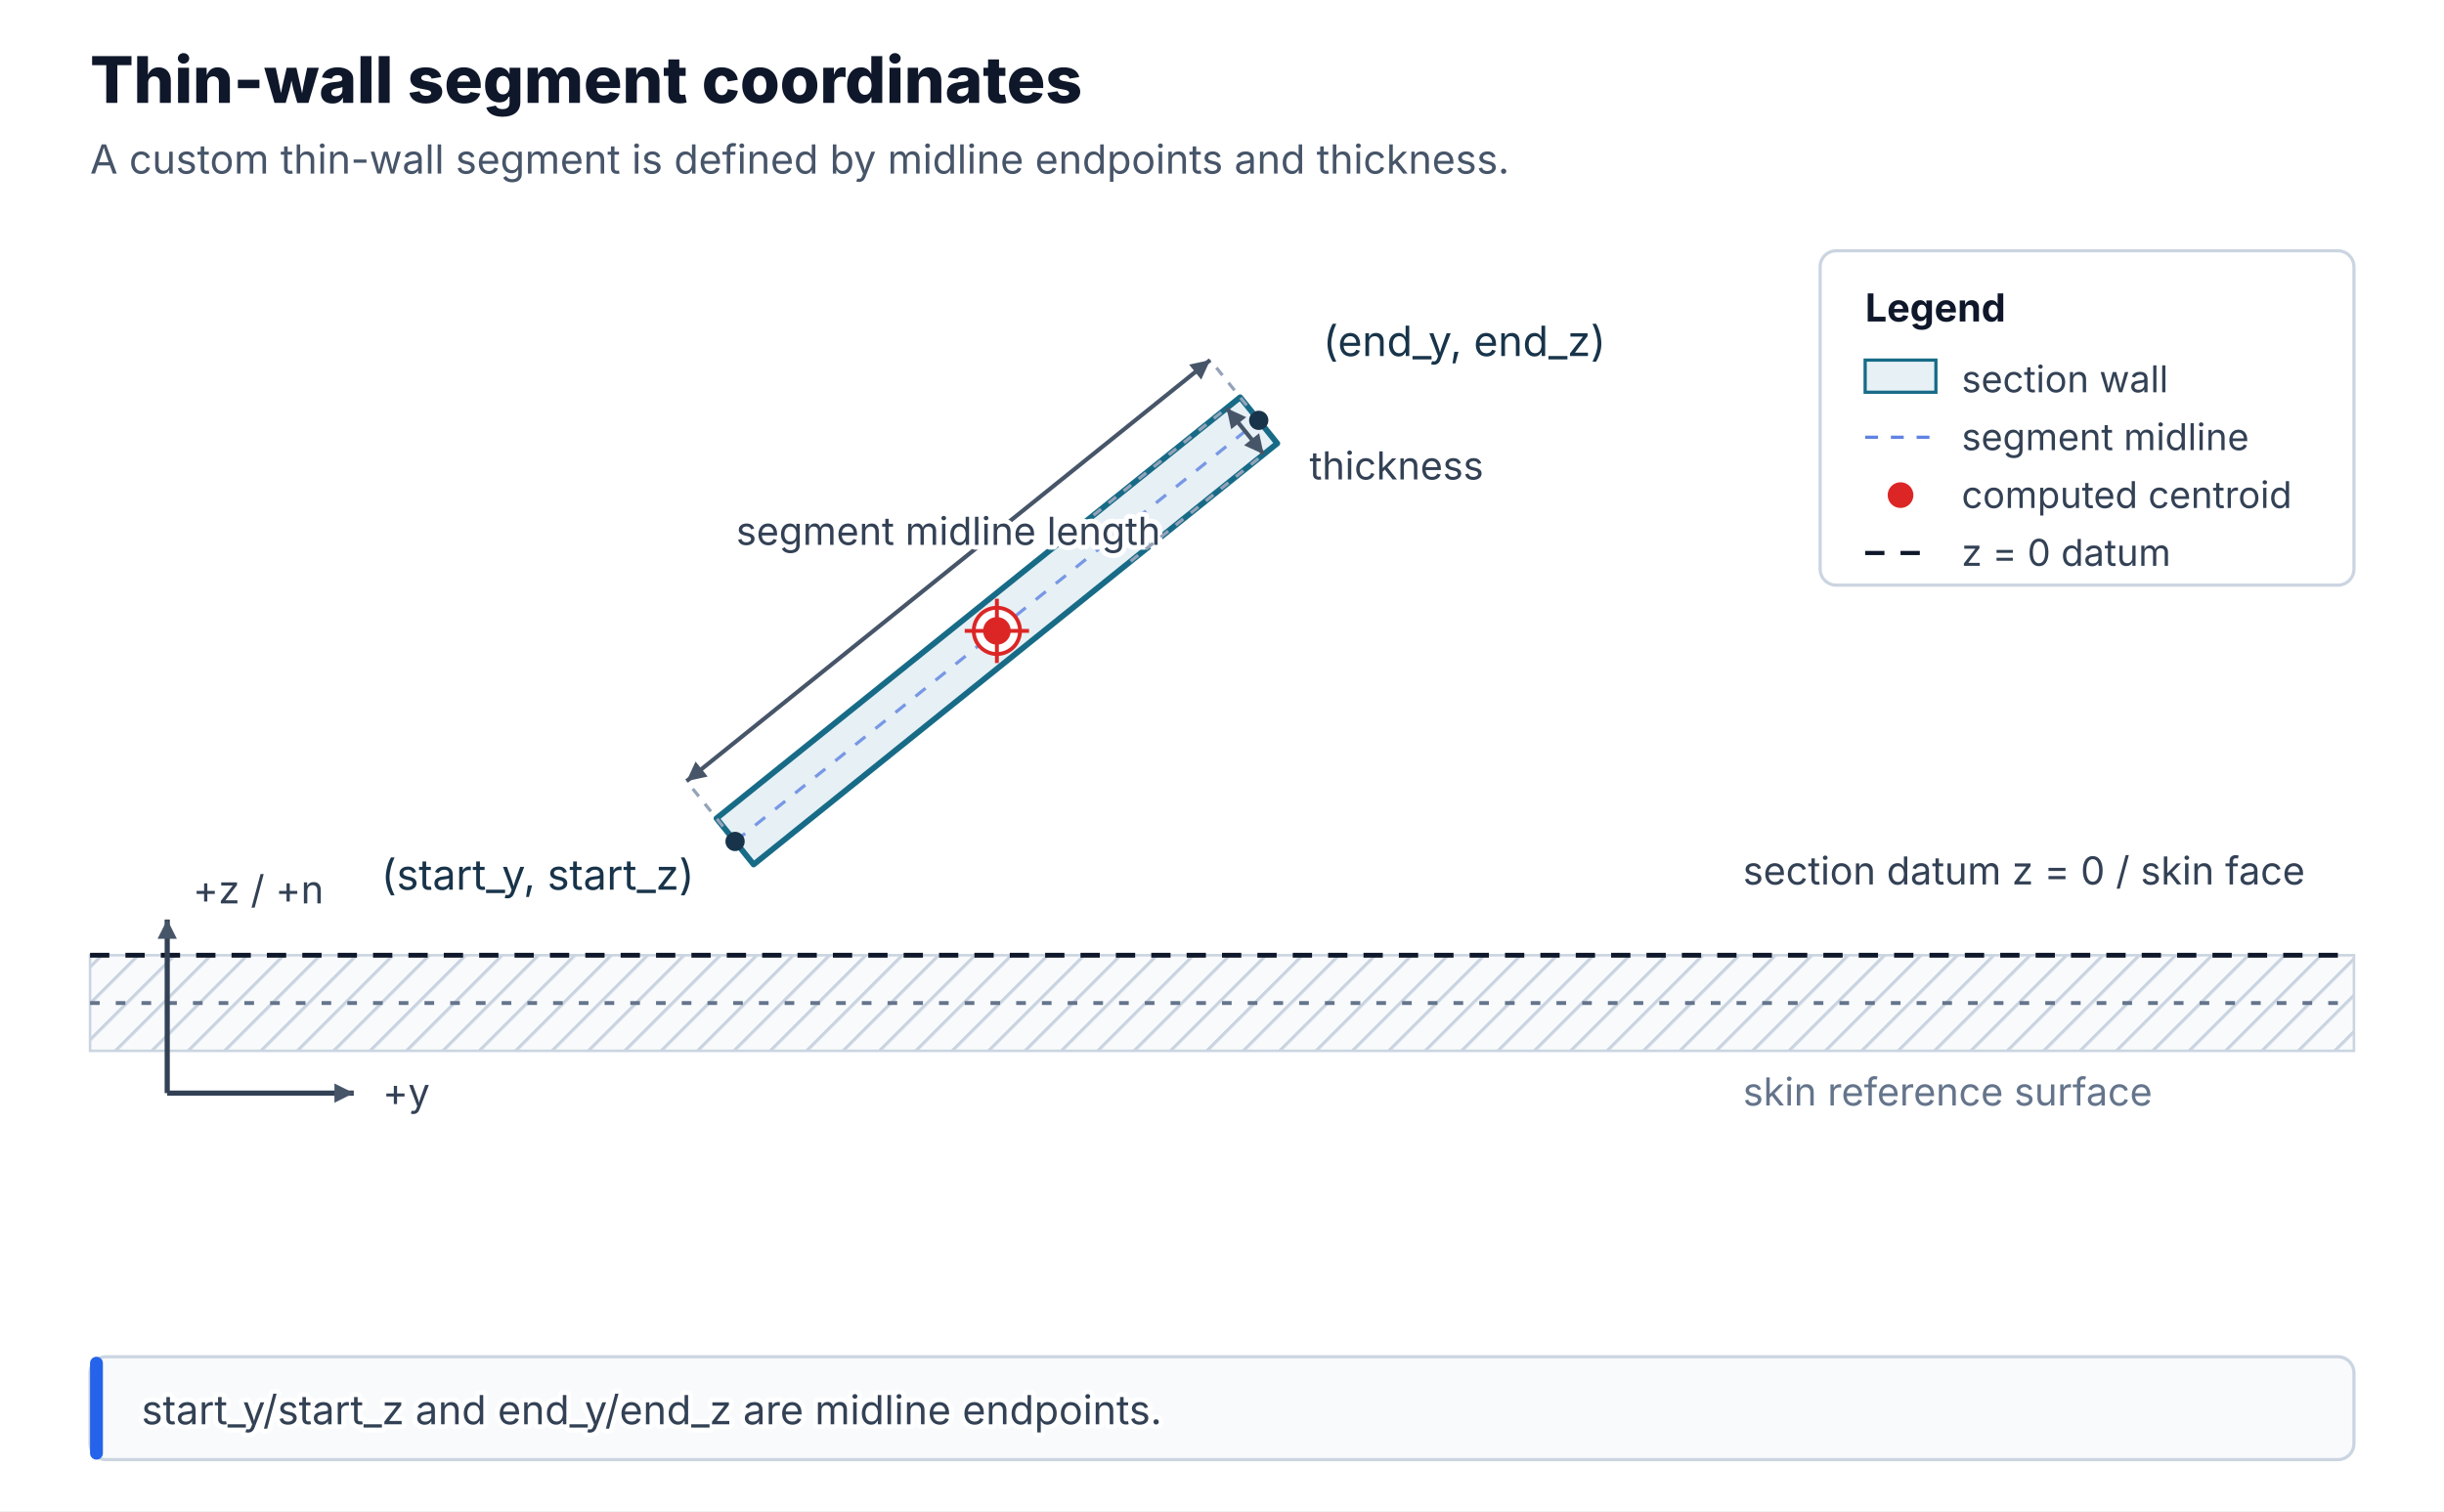
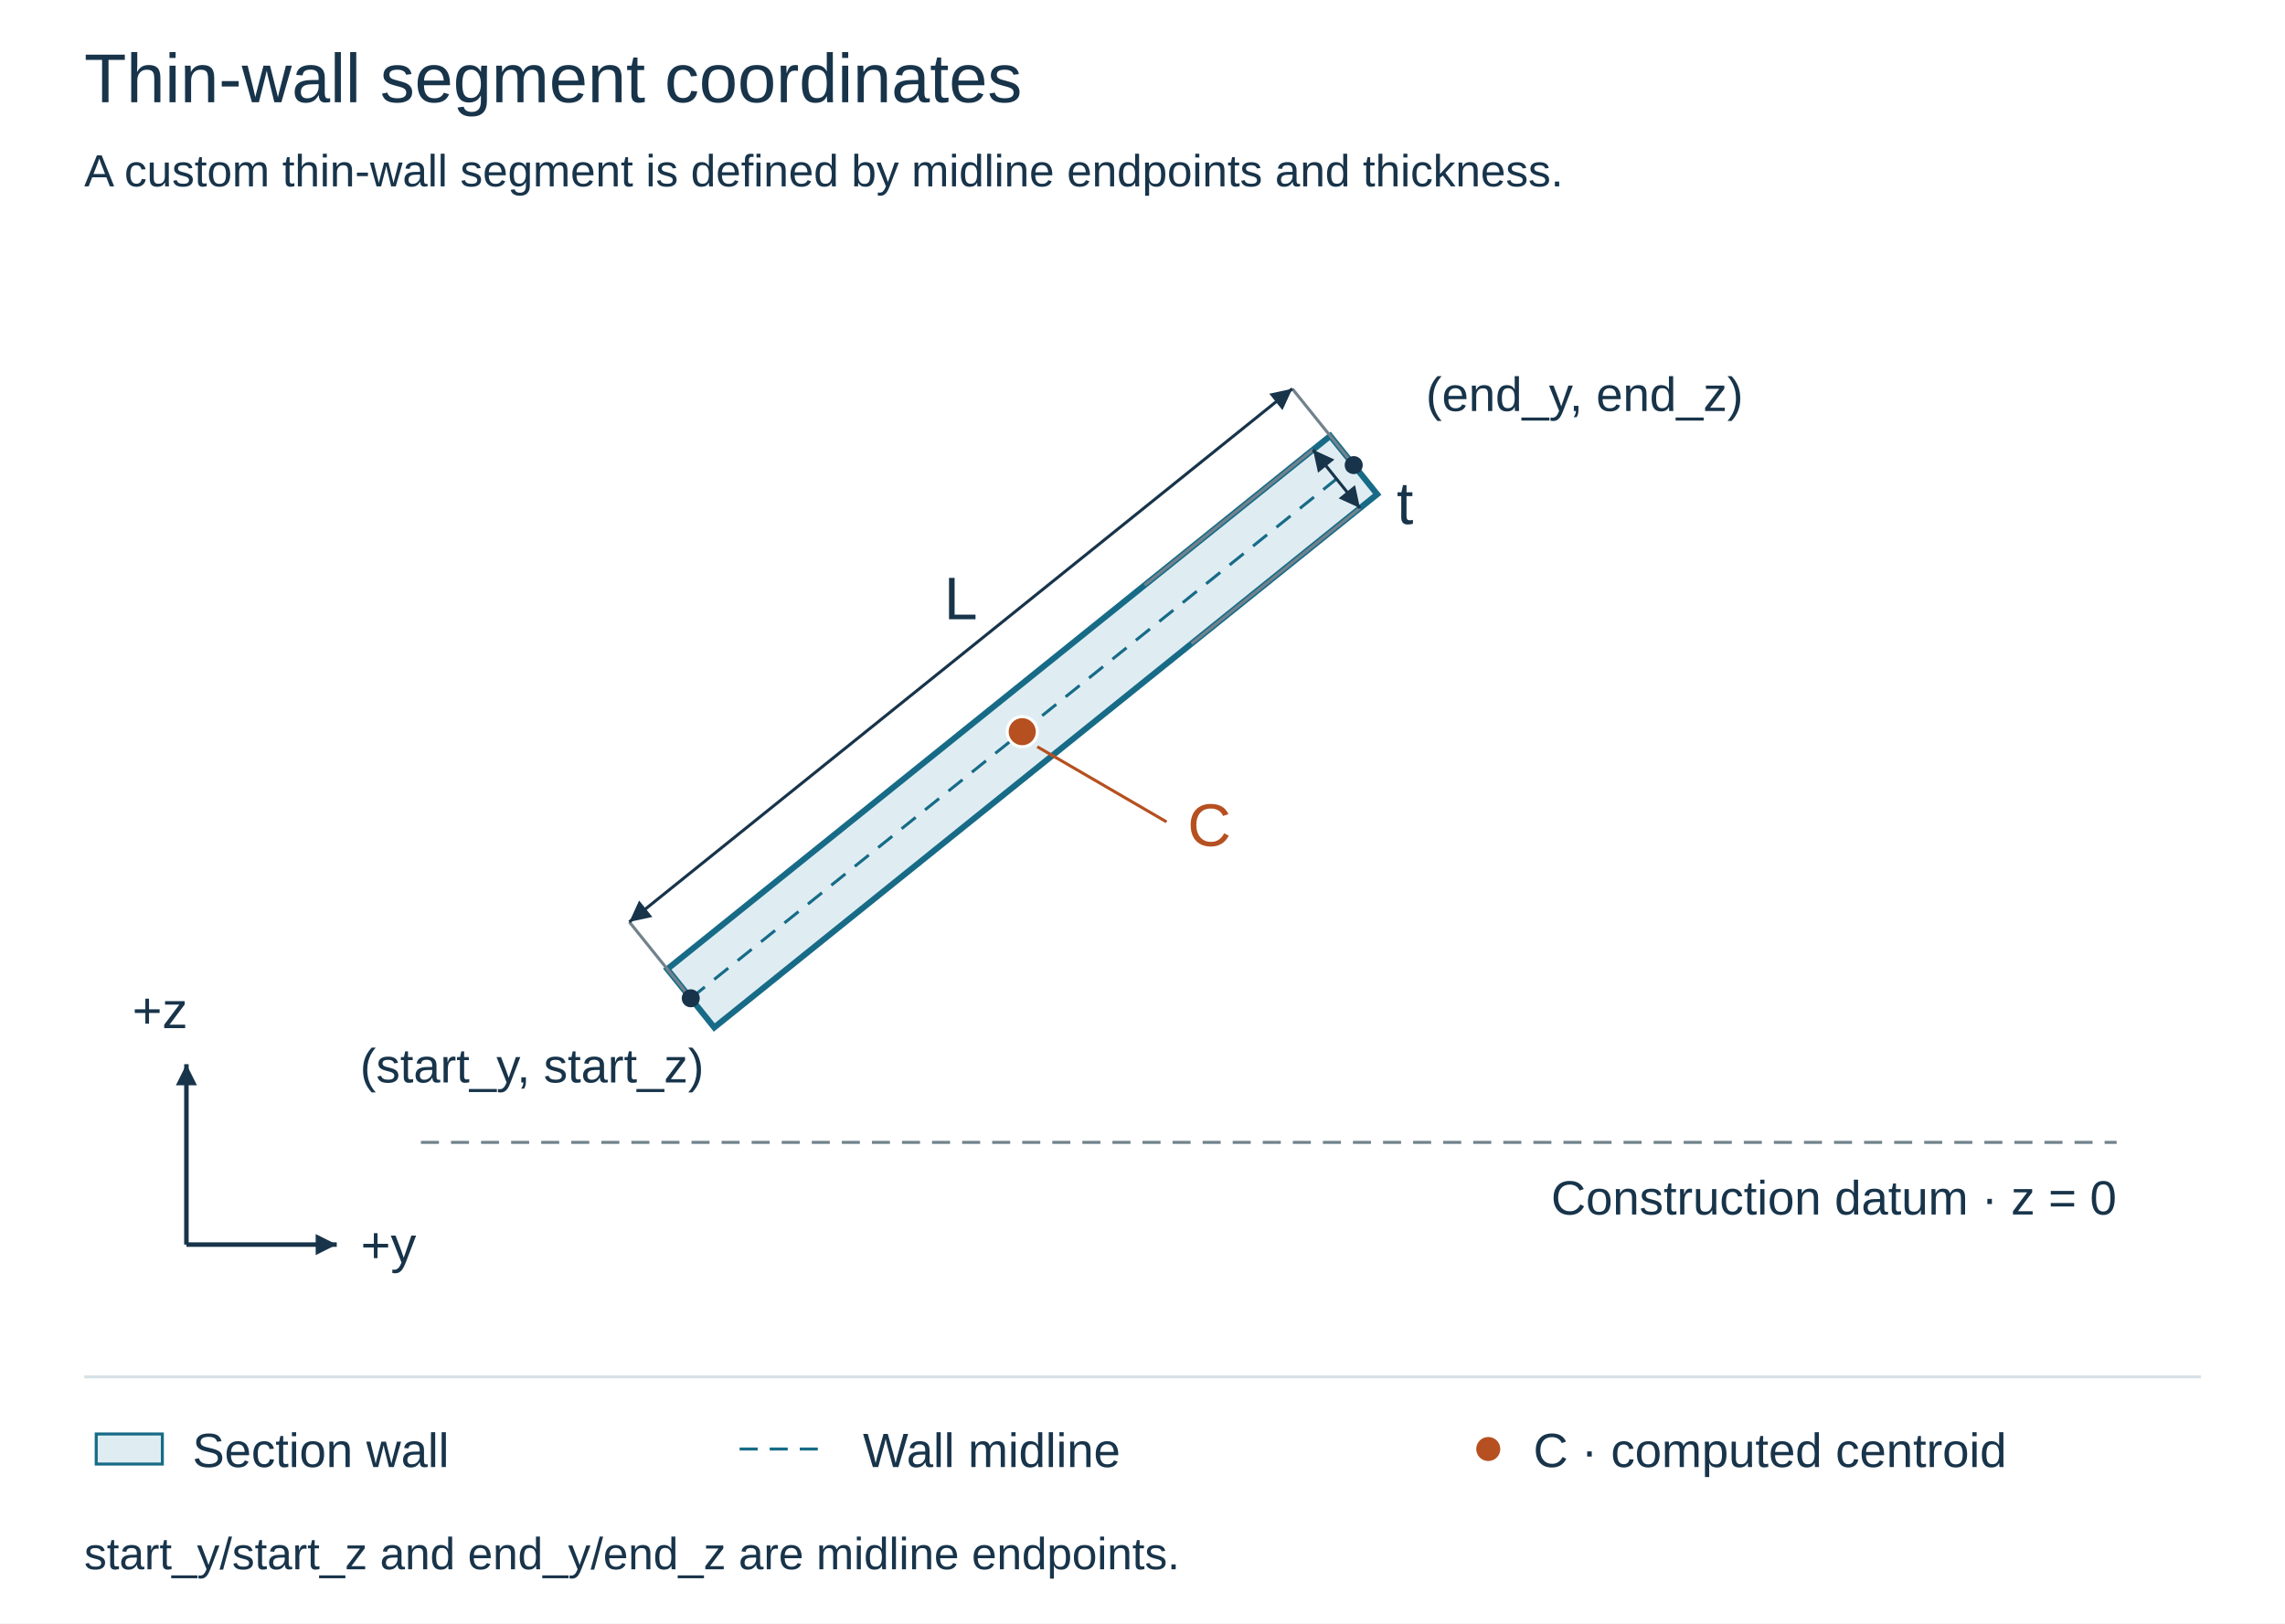
- <svg xmlns="http://www.w3.org/2000/svg" viewBox="0 0 760 470" role="img" aria-labelledby="title desc">
+ <svg xmlns="http://www.w3.org/2000/svg" viewBox="0 0 760 540" role="img" aria-labelledby="title desc">
  <defs>
-     <pattern id="skin-hatch" width="8" height="8" patternUnits="userSpaceOnUse" patternTransform="rotate(45)">
-       <rect width="8" height="8" fill="#f8fafc" />
-       <line x1="0" y1="0" x2="0" y2="8" stroke="#cbd5e1" stroke-width="2" />
+     <marker id="arrow" viewBox="0 0 10 10" refX="10" refY="5" markerWidth="7" markerHeight="7" markerUnits="userSpaceOnUse" orient="auto-start-reverse">
+       <path d="M0 0L10 5L0 10Z" fill="#18344a" />
+     </marker>
+     <pattern id="hatch" width="8" height="8" patternUnits="userSpaceOnUse" patternTransform="rotate(45)">
+       <path d="M0 0V8" stroke="#bdcbd3" stroke-width="2" />
    </pattern>
-     <marker id="arrow" viewBox="0 0 10 10" refX="10" refY="5" markerWidth="6" markerHeight="6" markerUnits="userSpaceOnUse" orient="auto-start-reverse">
-       <path d="M 0 0 L 10 5 L 0 10 z" fill="#475569" />
-     </marker>
  </defs>
-   <rect x="0" y="0" width="760" height="470" fill="#ffffff" />
-   <text x="28" y="32" font-family="Inter, Arial, sans-serif" paint-order="stroke" stroke="#ffffff" stroke-width="3" stroke-linejoin="round" font-size="20" font-weight="760" letter-spacing="0" fill="#0f172a">Thin-wall segment coordinates</text>
-   <text x="28" y="54" font-family="Inter, Arial, sans-serif" paint-order="stroke" stroke="#ffffff" stroke-width="3" stroke-linejoin="round" font-size="12.5" fill="#475569">A custom thin-wall segment is defined by midline endpoints and thickness.</text>
-   <rect x="28.00" y="297.11" width="704.00" height="29.74" fill="url(#skin-hatch)" stroke="#cbd5e1" stroke-width="0.8" />
-   <line x1="28.00" y1="297.11" x2="732.00" y2="297.11" stroke="#0f172a" stroke-width="1.5" stroke-dasharray="6 5" />
-   <line x1="28.00" y1="311.98" x2="732.00" y2="311.98" stroke="#64748b" stroke-width="1.2" stroke-dasharray="3 5" />
-   <text x="542.00" y="275.11" font-family="Inter, Arial, sans-serif" paint-order="stroke" stroke="#ffffff" stroke-width="3" stroke-linejoin="round" font-size="12" fill="#334155">section datum z = 0 / skin face</text>
-   <text x="542.00" y="343.85" font-family="Inter, Arial, sans-serif" paint-order="stroke" stroke="#ffffff" stroke-width="3" stroke-linejoin="round" font-size="12" fill="#64748b">skin reference surface</text>
-   <line x1="52.00" y1="340.00" x2="110.00" y2="340.00" stroke="#334155" stroke-width="1.6" marker-end="url(#arrow)" />
-   <line x1="52.00" y1="340.00" x2="52.00" y2="286.00" stroke="#334155" stroke-width="1.6" marker-end="url(#arrow)" />
-   <text x="119.00" y="344.00" font-family="Inter, Arial, sans-serif" paint-order="stroke" stroke="#ffffff" stroke-width="3" stroke-linejoin="round" font-size="12" fill="#334155">+y</text>
-   <text x="60.00" y="281.00" font-family="Inter, Arial, sans-serif" paint-order="stroke" stroke="#ffffff" stroke-width="3" stroke-linejoin="round" font-size="12" fill="#334155">+z / +n</text>
-   <polygon points="222.81,254.54 385.65,123.57 397.19,137.91 234.35,268.89" fill="#e6f0f5" stroke="#176b87" stroke-width="1.8" stroke-linejoin="round" />
-   <line x1="228.58" y1="261.72" x2="391.42" y2="130.74" stroke="#1d4ed8" stroke-width="1" stroke-dasharray="4 4" opacity="0.55" />
-   <line x1="228.58" y1="261.72" x2="213.50" y2="242.96" stroke="#94a3b8" stroke-width="1" stroke-dasharray="3 3" />
-   <line x1="391.42" y1="130.74" x2="376.33" y2="111.98" stroke="#94a3b8" stroke-width="1" stroke-dasharray="3 3" />
-   <line x1="213.50" y1="242.96" x2="376.33" y2="111.98" stroke="#475569" stroke-width="1.3" marker-start="url(#arrow)" marker-end="url(#arrow)" />
-   <text x="294.91" y="169.47" font-family="Inter, Arial, sans-serif" paint-order="stroke" stroke="#ffffff" stroke-width="3" stroke-linejoin="round" font-size="12" text-anchor="middle" fill="#334155">segment midline length</text>
-   <line x1="340.06" y1="160.24" x2="381.43" y2="126.96" stroke="#94a3b8" stroke-width="1" stroke-dasharray="3 3" />
-   <line x1="351.59" y1="174.58" x2="392.97" y2="141.30" stroke="#94a3b8" stroke-width="1" stroke-dasharray="3 3" />
-   <line x1="381.43" y1="126.96" x2="392.97" y2="141.30" stroke="#475569" stroke-width="1.3" marker-start="url(#arrow)" marker-end="url(#arrow)" />
-   <text x="407.20" y="149.13" font-family="Inter, Arial, sans-serif" paint-order="stroke" stroke="#ffffff" stroke-width="3" stroke-linejoin="round" font-size="12" text-anchor="start" fill="#334155">thickness</text>
-   <circle cx="310.00" cy="196.23" r="7.2" fill="#ffffff" stroke="#dc2626" stroke-width="1.2" />
-   <circle cx="310.00" cy="196.23" r="4.3" fill="#dc2626" />
-   <line x1="300.00" y1="196.23" x2="320.00" y2="196.23" stroke="#dc2626" stroke-width="1.2" />
-   <line x1="310.00" y1="186.23" x2="310.00" y2="206.23" stroke="#dc2626" stroke-width="1.2" />
-   <circle cx="228.58" cy="261.72" r="3" fill="#18344a" />
-   <text x="118.58" y="276.72" font-family="Inter, Arial, sans-serif" paint-order="stroke" stroke="#ffffff" stroke-width="3" stroke-linejoin="round" font-size="13" fill="#18344a">(start_y, start_z)</text>
-   <circle cx="391.42" cy="130.74" r="3" fill="#18344a" />
-   <text x="411.42" y="110.74" font-family="Inter, Arial, sans-serif" paint-order="stroke" stroke="#ffffff" stroke-width="3" stroke-linejoin="round" font-size="13" fill="#18344a">(end_y, end_z)</text>
-   <rect x="566.00" y="78.00" width="166" height="104" rx="5" fill="#ffffff" stroke="#cbd5e1" />
-   <text x="580.00" y="100.00" font-family="Inter, Arial, sans-serif" paint-order="stroke" stroke="#ffffff" stroke-width="3" stroke-linejoin="round" font-size="12" font-weight="700" fill="#0f172a">Legend</text>
-   <rect x="580.00" y="112.00" width="22" height="10" fill="#e6f0f5" stroke="#176b87" stroke-width="1" />
-   <text x="610.00" y="122.00" font-family="Inter, Arial, sans-serif" paint-order="stroke" stroke="#ffffff" stroke-width="3" stroke-linejoin="round" font-size="11.5" fill="#334155">section wall</text>
-   <line x1="580.00" y1="136.00" x2="602.00" y2="136.00" stroke="#1d4ed8" stroke-width="1" stroke-dasharray="4 4" opacity="0.7" />
-   <text x="610.00" y="140.00" font-family="Inter, Arial, sans-serif" paint-order="stroke" stroke="#ffffff" stroke-width="3" stroke-linejoin="round" font-size="11.5" fill="#334155">segment midline</text>
-   <circle cx="591.00" cy="154.00" r="4" fill="#dc2626" />
-   <text x="610.00" y="158.00" font-family="Inter, Arial, sans-serif" paint-order="stroke" stroke="#ffffff" stroke-width="3" stroke-linejoin="round" font-size="11.5" fill="#334155">computed centroid</text>
-   <line x1="580.00" y1="172.00" x2="602.00" y2="172.00" stroke="#0f172a" stroke-width="1.3" stroke-dasharray="6 5" />
-   <text x="610.00" y="176.00" font-family="Inter, Arial, sans-serif" paint-order="stroke" stroke="#ffffff" stroke-width="3" stroke-linejoin="round" font-size="11.5" fill="#334155">z = 0 datum</text>
-   <rect x="28" y="422.00" width="704" height="32" rx="5" fill="#f8fafc" stroke="#cbd5e1" />
-   <rect x="28" y="422.00" width="4" height="32" rx="2" fill="#2563eb" />
-   <text x="44" y="443.00" font-family="Inter, Arial, sans-serif" paint-order="stroke" stroke="#ffffff" stroke-width="3" stroke-linejoin="round" font-size="12.5" fill="#334155">start_y/start_z and end_y/end_z are midline endpoints.</text>
+   <rect width="760" height="540" fill="white" />
+   <text x="28.00" y="34.00" font-family="Arial, Helvetica, sans-serif" font-size="23" text-anchor="start" fill="#18344a">Thin-wall segment coordinates</text>
+   <text x="28.00" y="62.00" font-family="Arial, Helvetica, sans-serif" font-size="15" text-anchor="start" fill="#18344a">A custom thin-wall segment is defined by midline endpoints and thickness.</text>
+   <line x1="140.00" y1="380.00" x2="704.00" y2="380.00" stroke="#71828c" stroke-width="1" stroke-dasharray="6 4" />
+   <text x="704.00" y="404.00" font-family="Arial, Helvetica, sans-serif" font-size="16" text-anchor="end" fill="#18344a">Construction datum · z = 0</text>
+   <path d="M62 414V354" fill="none" stroke="#18344a" stroke-width="1.5" marker-end="url(#arrow)" />
+   <path d="M62 414H112" fill="none" stroke="#18344a" stroke-width="1.5" marker-end="url(#arrow)" />
+   <text x="120.00" y="420.00" font-family="Arial, Helvetica, sans-serif" font-size="17" text-anchor="start" fill="#18344a">+y</text>
+   <text x="44.00" y="342.00" font-family="Arial, Helvetica, sans-serif" font-size="17" text-anchor="start" fill="#18344a">+z</text>
+   <polygon points="221.94,322.36 442.44,145.00 458.06,164.42 237.56,341.78" fill="#dfedf3" stroke="#176b87" stroke-width="2" />
+   <line x1="229.75" y1="332.07" x2="450.25" y2="154.71" stroke="#176b87" stroke-width="1" stroke-dasharray="6 4" />
+   <line x1="229.75" y1="332.07" x2="209.32" y2="306.67" stroke="#71828c" stroke-width="1" />
+   <line x1="450.25" y1="154.71" x2="429.82" y2="129.31" stroke="#71828c" stroke-width="1" />
+   <line x1="209.32" y1="306.67" x2="429.82" y2="129.31" stroke="#18344a" stroke-width="1" marker-start="url(#arrow)" marker-end="url(#arrow)" />
+   <text x="319.57" y="205.99" font-family="Arial, Helvetica, sans-serif" font-size="20" text-anchor="middle" fill="#18344a">L</text>
+   <line x1="380.70" y1="194.66" x2="436.72" y2="149.60" stroke="#71828c" stroke-width="1" />
+   <line x1="396.32" y1="214.08" x2="452.35" y2="169.02" stroke="#71828c" stroke-width="1" />
+   <line x1="436.72" y1="149.60" x2="452.35" y2="169.02" stroke="#18344a" stroke-width="1" marker-start="url(#arrow)" marker-end="url(#arrow)" />
+   <text x="464.53" y="174.31" font-family="Arial, Helvetica, sans-serif" font-size="20" text-anchor="start" fill="#18344a">t</text>
+   <circle cx="340.00" cy="243.39" r="5" fill="#b65020" stroke="white" stroke-width="1" />
+   <text x="395.00" y="281.39" font-family="Arial, Helvetica, sans-serif" font-size="20" text-anchor="start" fill="#b65020">C</text>
+   <line x1="345.00" y1="248.39" x2="388.00" y2="273.39" stroke="#b65020" stroke-width="1" />
+   <circle cx="229.75" cy="332.07" r="3" fill="#18344a" />
+   <text x="119.75" y="360.07" font-family="Arial, Helvetica, sans-serif" font-size="16" text-anchor="start" fill="#18344a">(start_y, start_z)</text>
+   <circle cx="450.25" cy="154.71" r="3" fill="#18344a" />
+   <text x="474.25" y="136.71" font-family="Arial, Helvetica, sans-serif" font-size="16" text-anchor="start" fill="#18344a">(end_y, end_z)</text>
+   <line x1="28.00" y1="458.00" x2="732.00" y2="458.00" stroke="#d7e1e7" stroke-width="1" />
+   <rect x="32" y="477" width="22" height="10" fill="#dfedf3" stroke="#176b87" />
+   <text x="64.00" y="488.00" font-family="Arial, Helvetica, sans-serif" font-size="16" text-anchor="start" fill="#18344a">Section wall</text>
+   <line x1="246.00" y1="482.00" x2="276.00" y2="482.00" stroke="#176b87" stroke-width="1" stroke-dasharray="6 4" />
+   <text x="287.00" y="488.00" font-family="Arial, Helvetica, sans-serif" font-size="16" text-anchor="start" fill="#18344a">Wall midline</text>
+   <circle cx="495" cy="482" r="4" fill="#b65020" />
+   <text x="510.00" y="488.00" font-family="Arial, Helvetica, sans-serif" font-size="16" text-anchor="start" fill="#18344a">C · computed centroid</text>
+   <text x="28.00" y="522.00" font-family="Arial, Helvetica, sans-serif" font-size="15" text-anchor="start" fill="#18344a">start_y/start_z and end_y/end_z are midline endpoints.</text>
</svg>
